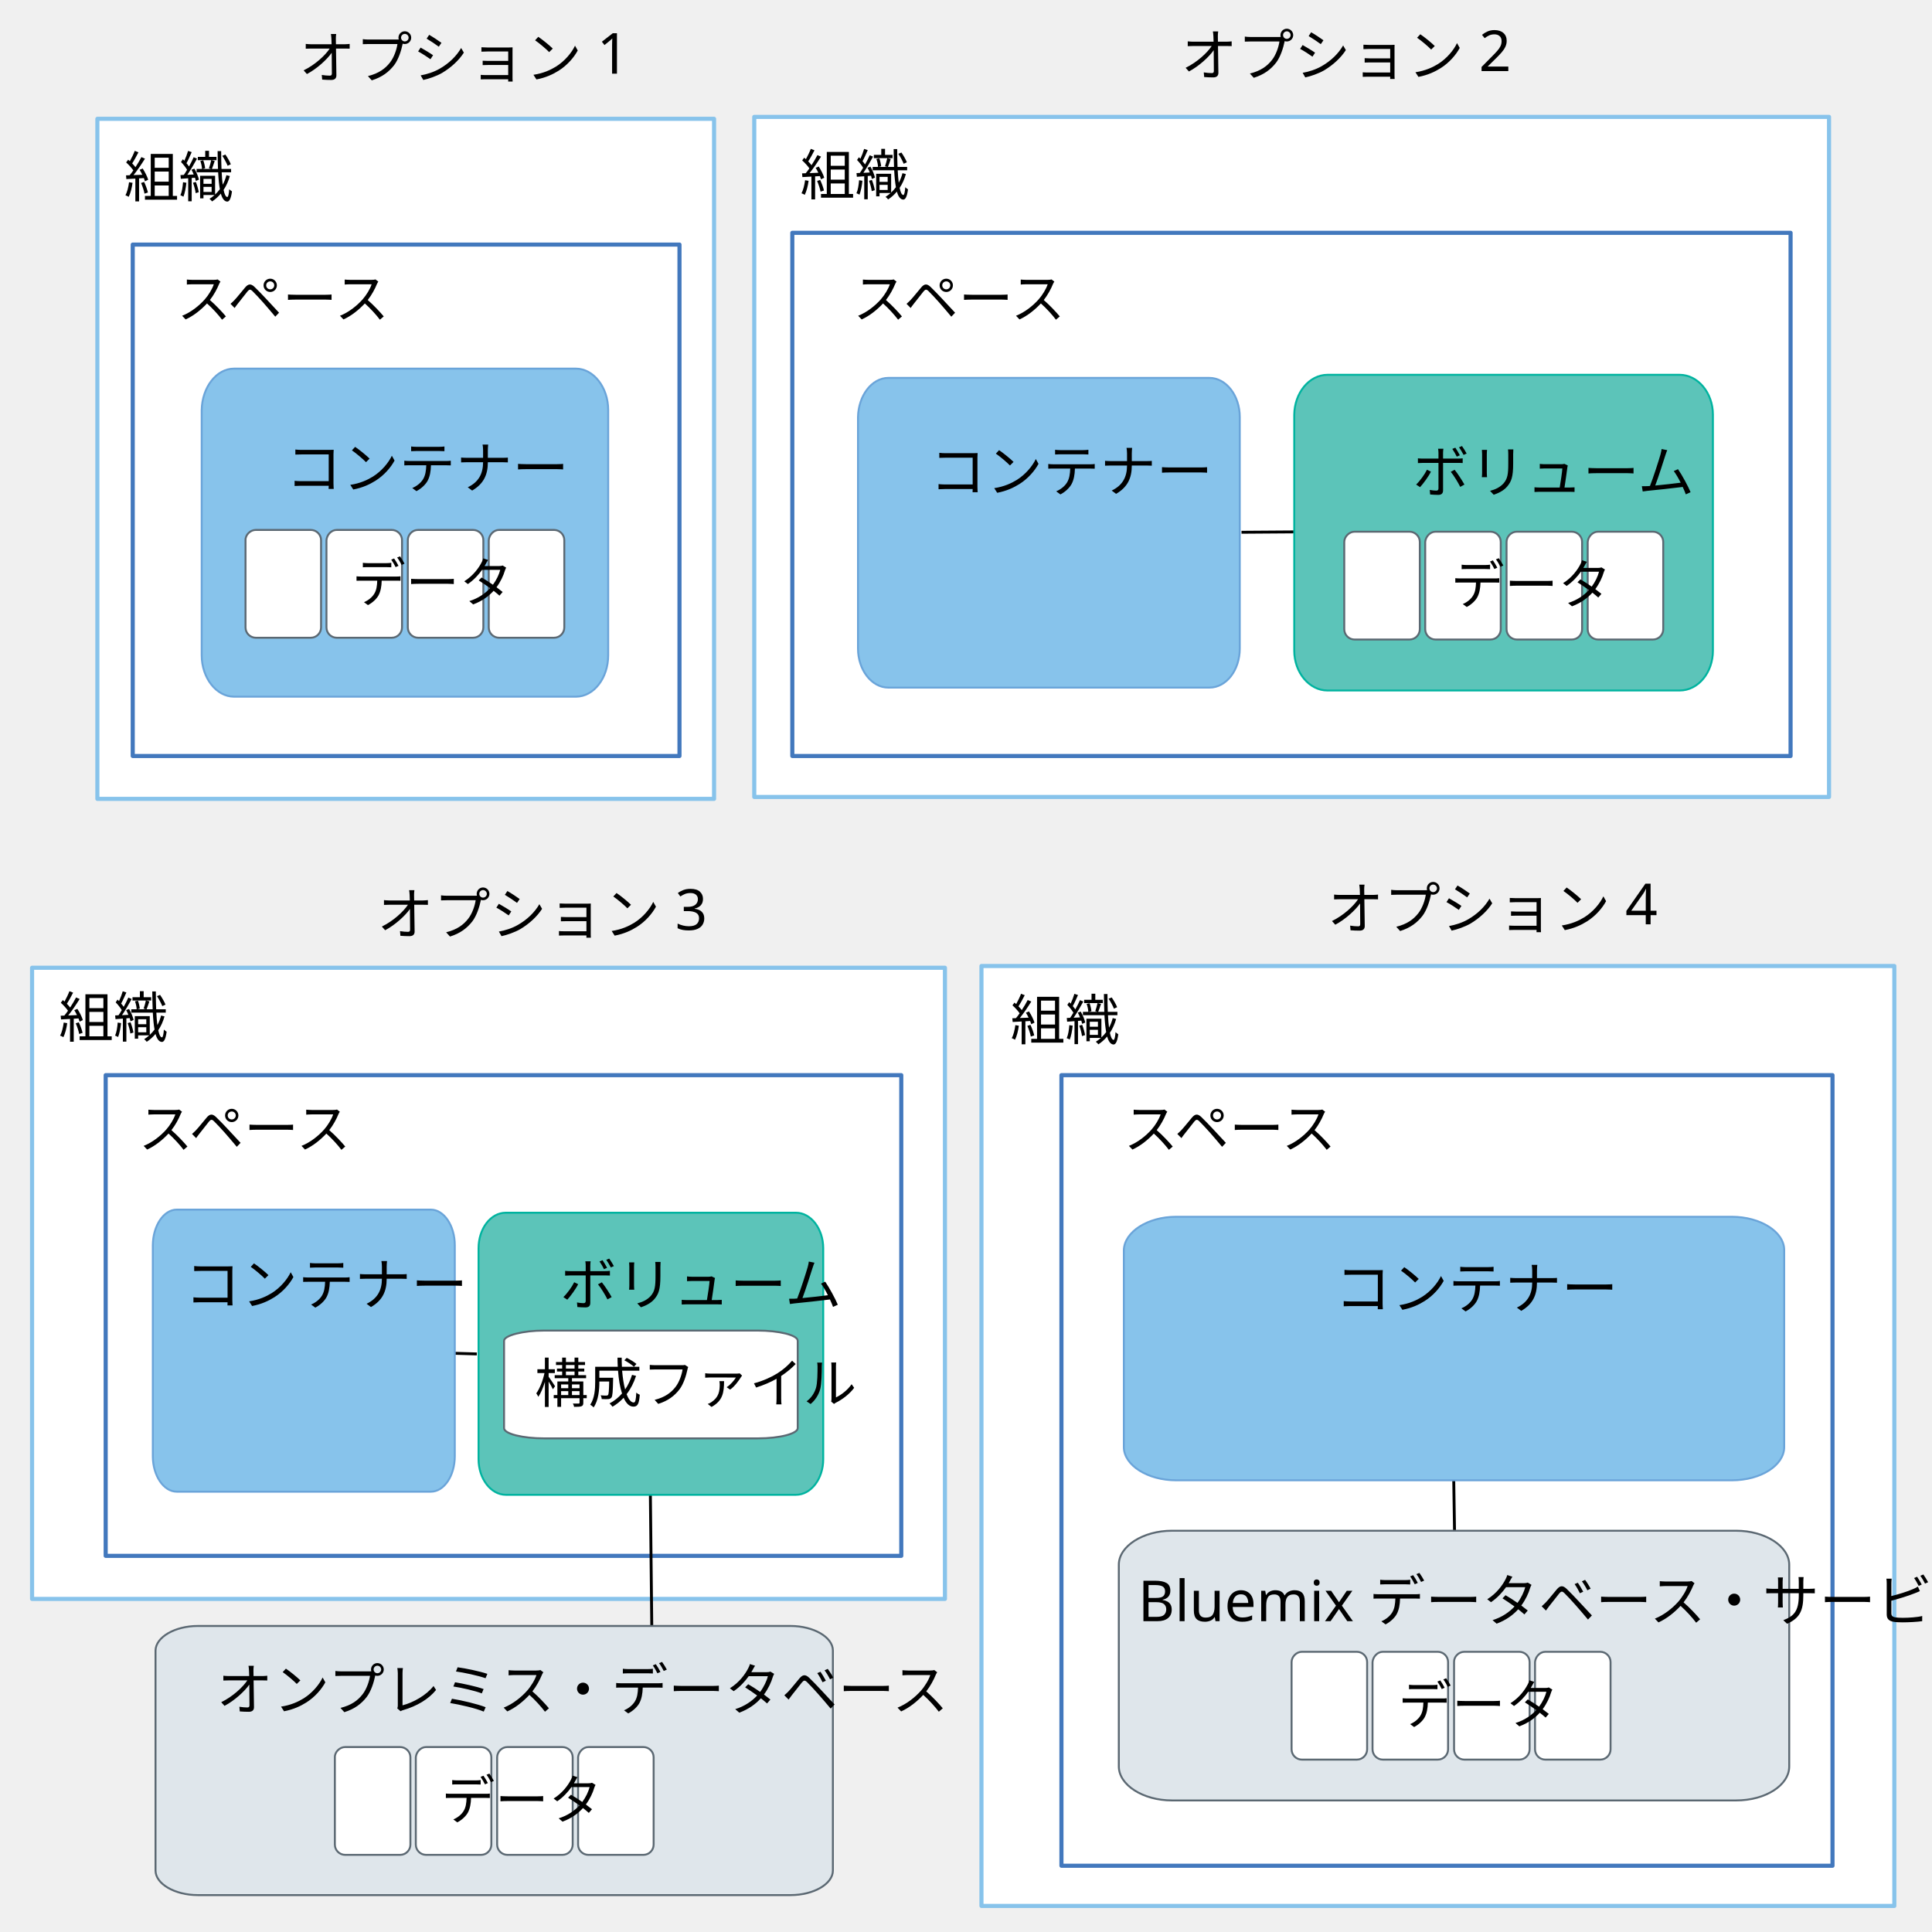
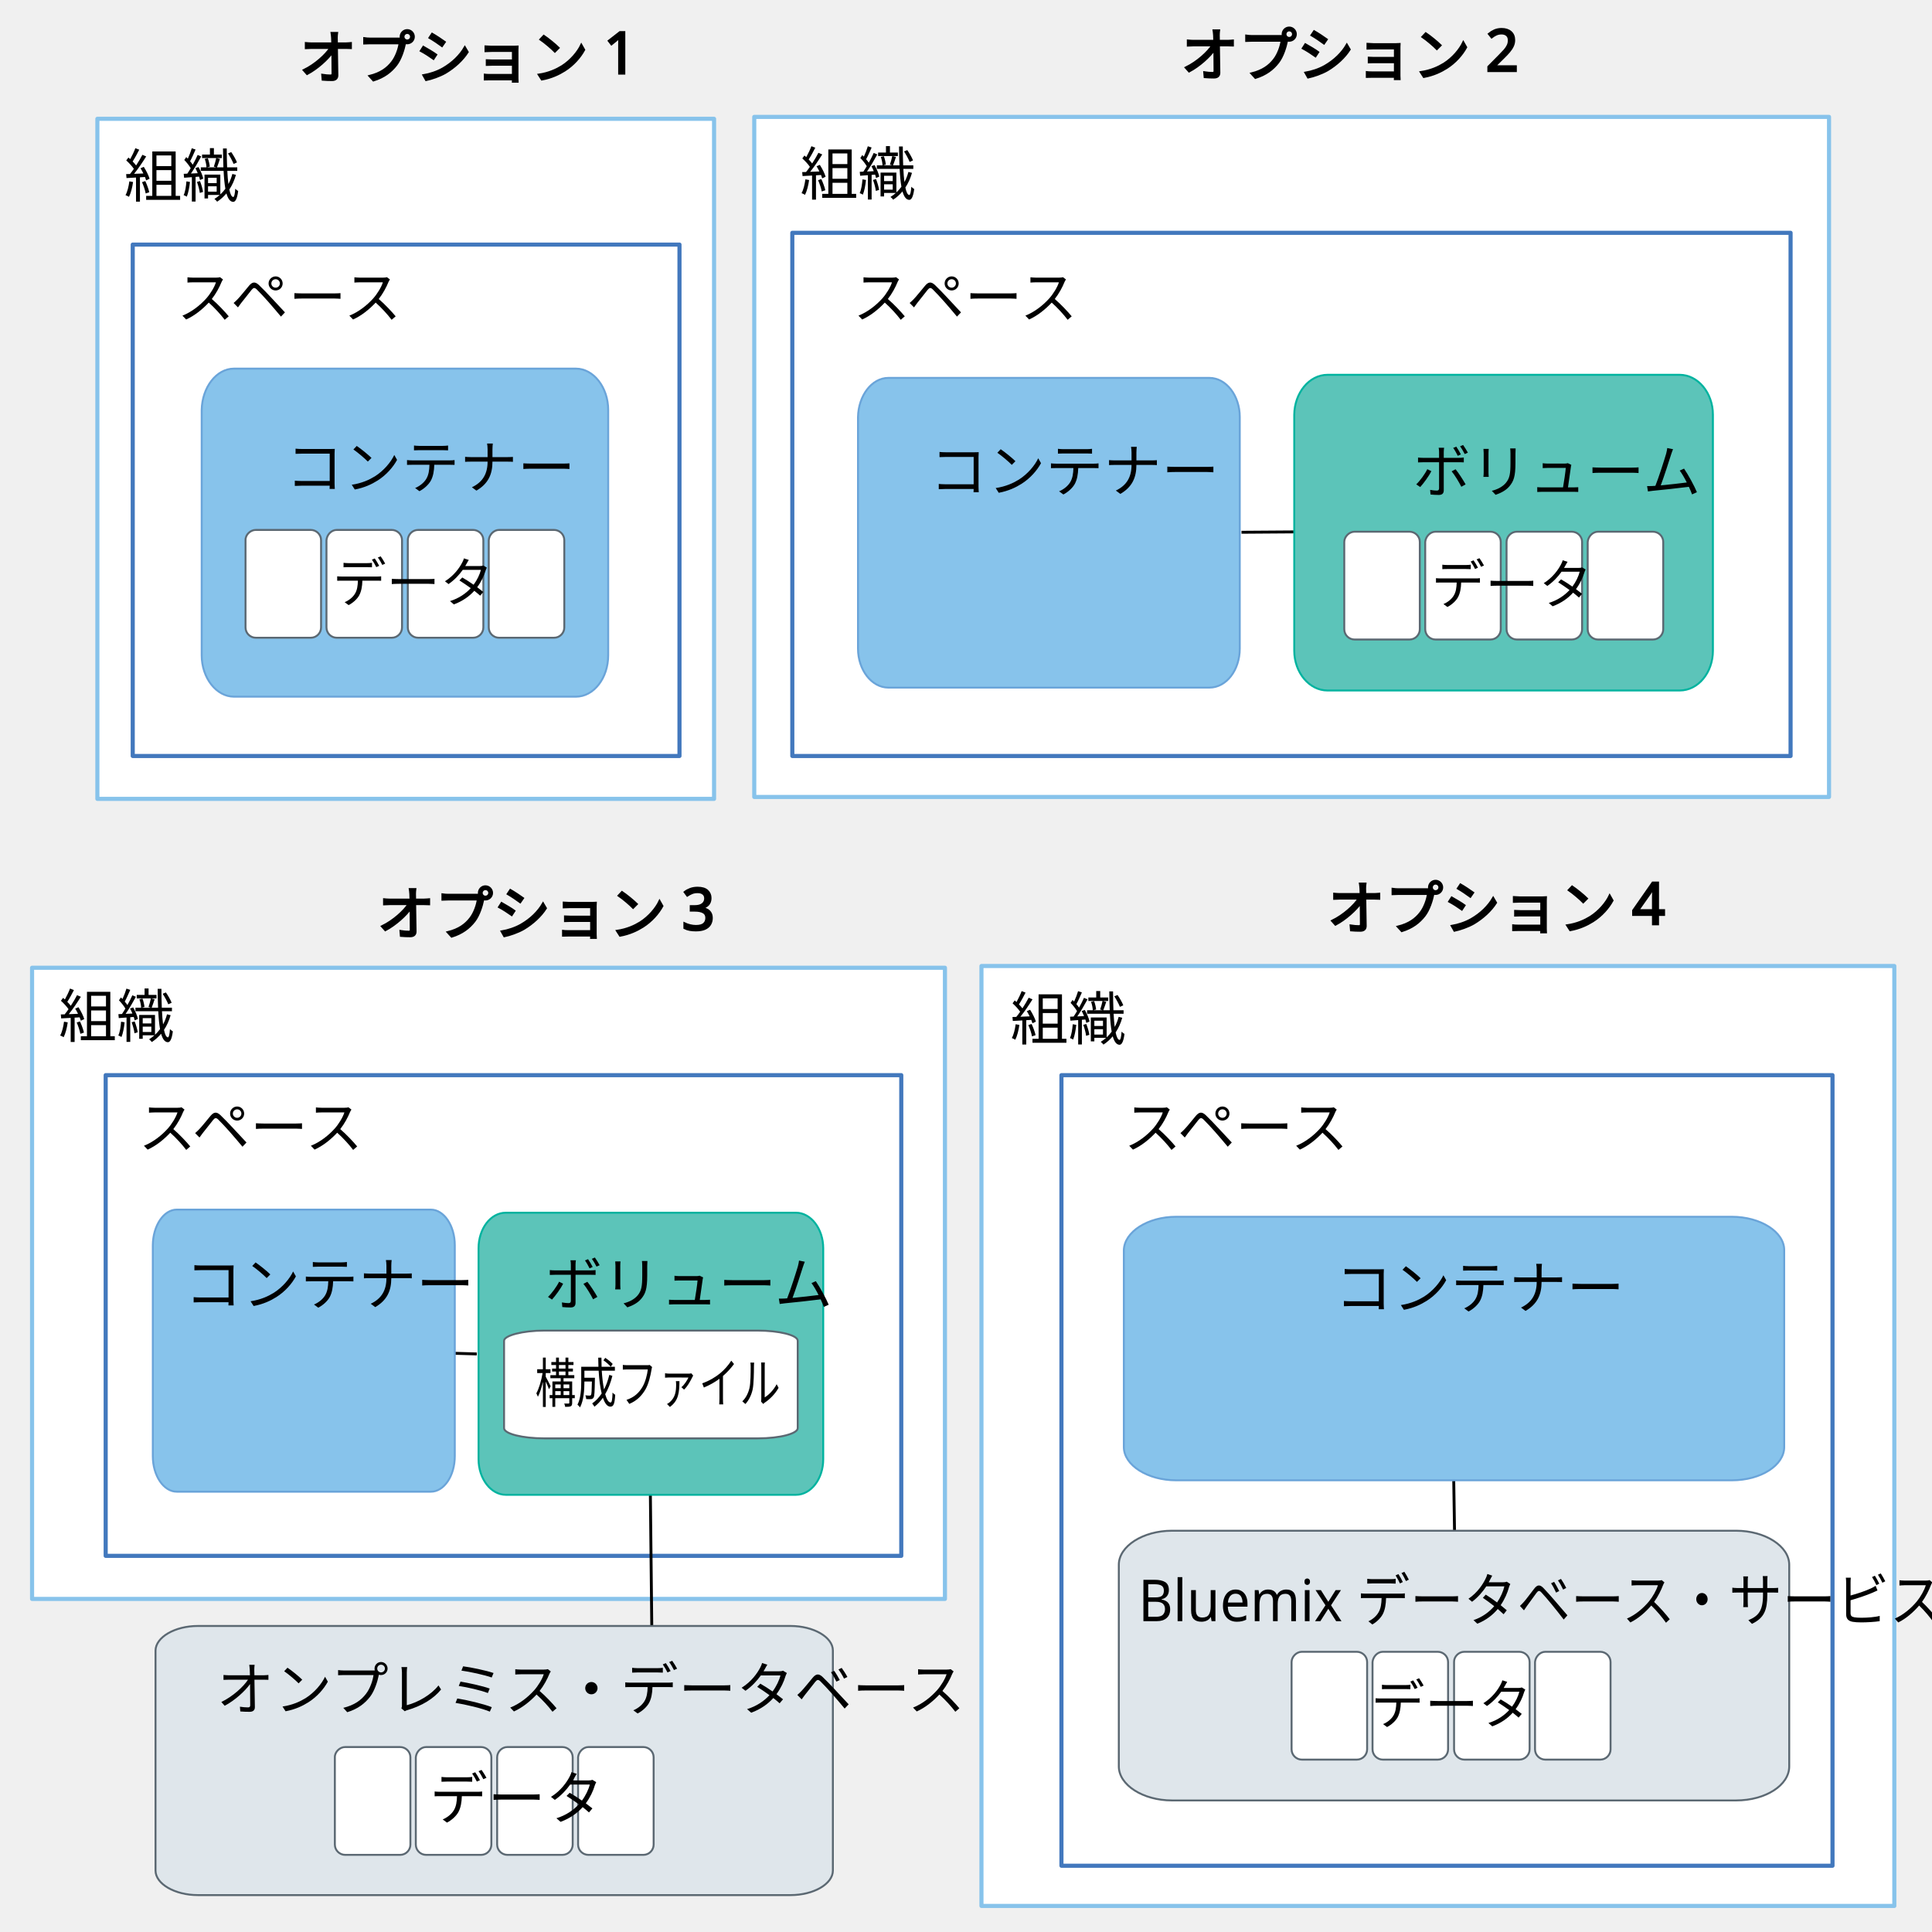
<svg xmlns="http://www.w3.org/2000/svg" version="1.1" id="svg2" x="0px" y="0px" width="1000px" height="1000px" viewBox="0 0 1000 1000" style="enable-background:new 0 0 1000 1000;" xml:space="preserve">
-   <style type="text/css">
+   <defs id="defs119" />
+   <style type="text/css" id="style3">
	.st0{fill:#FFFFFF;stroke:#87C3EB;stroke-width:2.126;stroke-linecap:round;stroke-linejoin:round;stroke-miterlimit:22.926;}
	.st1{fill:#FFFFFF;stroke:#4278BD;stroke-width:2.126;stroke-linecap:round;stroke-linejoin:round;stroke-miterlimit:22.926;}
	.st2{font-family:'HelvNeueBoldforIBM';}
	.st3{font-size:29.331px;}
	.st4{fill:#87C3EB;stroke:#6AA4D9;stroke-width:1;stroke-miterlimit:22.926;}
	.st5{fill:#FFFFFF;stroke:#5B6872;stroke-width:1;stroke-miterlimit:22.926;}
	.st6{font-family:'HelvNeueRomanforIBM';}
	.st7{font-size:27.787px;}
	.st8{fill:none;stroke:#000000;stroke-width:1.5;}
	.st9{fill:#5CC4B9;stroke:#00B39F;stroke-width:1;stroke-miterlimit:22.926;}
	.st10{enable-background:new    ;}
	.st11{fill:#D1D3D4;stroke:#D1D3D4;stroke-width:1;stroke-miterlimit:22.926;}
	.st12{fill:#DFE6EB;stroke:#5B6872;stroke-width:1;stroke-miterlimit:22.926;}
	.st13{font-size:28.366px;}
</style>
  <g id="layer1" transform="translate(259.1706,199.1527)">
-     <g id="Artwork-4" transform="translate(-191.1,1.100003)">
- 	</g>
+     <g id="Artwork-4" transform="translate(-191.1,1.100003)" style="" />
  </g>
-   <g id="Artwork" transform="translate(259.1706,199.1527)">
- </g>
-   <rect id="rect12-4-1" x="508" y="500" class="st0" width="472.5" height="486.5">
- </rect>
-   <rect id="rect12-4" x="16.6" y="500.9" class="st0" width="472.5" height="326.7">
- </rect>
-   <rect id="rect12-7" x="390.4" y="60.5" class="st0" width="556.3" height="352">
- </rect>
-   <rect id="rect12" x="50.4" y="61.5" class="st0" width="319.2" height="352">
- </rect>
-   <rect id="rect10-4-2-8" x="410.1" y="120.5" class="st1" width="516.7" height="270.8">
- </rect>
-   <text transform="matrix(1 0 0 1 611.1678 39.2354)" class="st2 st3">オプション 2</text>
-   <rect id="rect10-4-2" x="68.7" y="126.6" class="st1" width="283" height="264.7">
- </rect>
-   <path id="path16-4" class="st4" d="M121.1,190.8h177c9.1,0,16.7,9.7,16.7,21.4v127  c0,11.7-7.4,21.4-16.7,21.4h-177c-9.1,0-16.7-9.7-16.7-21.4v-127C104.6,200.5,112,190.8,121.1,190.8L121.1,190.8z">
- </path>
-   <path id="path16-4-1" class="st4" d="M459.8,195.6H626c8.6,0,15.7,9.1,15.7,20.2v119.9  c0,11.1-6.9,20.2-15.7,20.2H459.8c-8.6,0-15.7-9.1-15.7-20.2V215.9C444.3,204.8,451.2,195.6,459.8,195.6z">
- </path>
-   <g id="g3223-1-4" transform="translate(-288.4183,-228.0102)">
-     <path id="path22-5-9" class="st5" d="M420.8,502.3h28.5c2.8,0,5.3,2.3,5.3,5.3v45.2   c0,2.8-2.3,5.3-5.3,5.3h-28.5c-2.8,0-5.3-2.3-5.3-5.3v-45.2C415.4,504.8,418,502.3,420.8,502.3z" />
-     <path id="path24-2-4" class="st5" d="M462.7,502.3h28.5c2.8,0,5.3,2.3,5.3,5.3v45.2   c0,2.8-2.3,5.3-5.3,5.3h-28.5c-2.8,0-5.3-2.3-5.3-5.3v-45.2C457.6,504.8,459.9,502.3,462.7,502.3z" />
-     <path id="path26-7-8" class="st5" d="M504.8,502.3h28.5c2.8,0,5.3,2.3,5.3,5.3v45.2   c0,2.8-2.3,5.3-5.3,5.3h-28.5c-2.8,0-5.3-2.3-5.3-5.3v-45.2C499.5,504.8,501.8,502.3,504.8,502.3L504.8,502.3z" />
-     <path id="path28-6-8" class="st5" d="M546.7,502.3h28.5c2.8,0,5.3,2.3,5.3,5.3v45.2   c0,2.8-2.3,5.3-5.3,5.3h-28.5c-2.8,0-5.3-2.3-5.3-5.3v-45.2C541.6,504.8,544,502.3,546.7,502.3z" />
+   <g id="Artwork" transform="translate(259.1706,199.1527)" style="" />
+   <rect id="rect12-4-1" x="508" y="500" class="st0" width="472.5" height="486.5" style="" />
+   <rect id="rect12-4" x="16.6" y="500.9" class="st0" width="472.5" height="326.7" style="" />
+   <rect id="rect12-7" x="390.4" y="60.5" class="st0" width="556.3" height="352" style="" />
+   <rect id="rect12" x="50.4" y="61.5" class="st0" width="319.2" height="352" style="" />
+   <rect id="rect10-4-2-8" x="410.1" y="120.5" class="st1" width="516.7" height="270.8" style="" />
+   <text transform="matrix(1 0 0 1 611.1678 39.2354)" class="st2 st3" id="text21" style="-inkscape-font-specification:'MS UI Gothic, Normal';font-family:'MS UI Gothic';font-weight:normal;font-style:normal;font-stretch:normal;font-variant:normal;font-size:30px;text-anchor:start;text-align:start;writing-mode:lr;line-height:125%;stroke:#000000;stroke-opacity:1;stroke-width:1.1;stroke-miterlimit:4;stroke-dasharray:none">オプション 2</text>
+   <rect id="rect10-4-2" x="68.7" y="126.6" class="st1" width="283" height="264.7" style="" />
+   <path id="path16-4" class="st4" d="M121.1,190.8h177c9.1,0,16.7,9.7,16.7,21.4v127  c0,11.7-7.4,21.4-16.7,21.4h-177c-9.1,0-16.7-9.7-16.7-21.4v-127C104.6,200.5,112,190.8,121.1,190.8L121.1,190.8z" style="" />
+   <path id="path16-4-1" class="st4" d="M459.8,195.6H626c8.6,0,15.7,9.1,15.7,20.2v119.9  c0,11.1-6.9,20.2-15.7,20.2H459.8c-8.6,0-15.7-9.1-15.7-20.2V215.9C444.3,204.8,451.2,195.6,459.8,195.6z" style="" />
+   <path style="fill:#ffffff;stroke:#5b6872;stroke-width:1;stroke-miterlimit:22.926" d="m 132.382,274.29 28.5,0 c 2.8,0 5.3,2.3 5.3,5.3 l 0,45.2 c 0,2.8 -2.3,5.3 -5.3,5.3 l -28.5,0 c -2.8,0 -5.3,-2.3 -5.3,-5.3 l 0,-45.2 c -0.1,-2.8 2.5,-5.3 5.3,-5.3 z" class="st5" id="path22-5-9" />
+   <path style="fill:#ffffff;stroke:#5b6872;stroke-width:1;stroke-miterlimit:22.926" d="m 174.282,274.29 28.5,0 c 2.8,0 5.3,2.3 5.3,5.3 l 0,45.2 c 0,2.8 -2.3,5.3 -5.3,5.3 l -28.5,0 c -2.8,0 -5.3,-2.3 -5.3,-5.3 l 0,-45.2 c 0.2,-2.8 2.5,-5.3 5.3,-5.3 z" class="st5" id="path24-2-4" />
+   <path style="fill:#ffffff;stroke:#5b6872;stroke-width:1;stroke-miterlimit:22.926" d="m 216.382,274.29 28.5,0 c 2.8,0 5.3,2.3 5.3,5.3 l 0,45.2 c 0,2.8 -2.3,5.3 -5.3,5.3 l -28.5,0 c -2.8,0 -5.3,-2.3 -5.3,-5.3 l 0,-45.2 c 0,-2.8 2.3,-5.3 5.3,-5.3 l 0,0 z" class="st5" id="path26-7-8" />
+   <path style="fill:#ffffff;stroke:#5b6872;stroke-width:1;stroke-miterlimit:22.926" d="m 258.282,274.29 28.5,0 c 2.8,0 5.3,2.3 5.3,5.3 l 0,45.2 c 0,2.8 -2.3,5.3 -5.3,5.3 l -28.5,0 c -2.8,0 -5.3,-2.3 -5.3,-5.3 l 0,-45.2 c 0.2,-2.8 2.6,-5.3 5.3,-5.3 z" class="st5" id="path28-6-8" />
+   <g id="Text-2-2" transform="translate(-298.4183,-228.0102)">
+     <text transform="translate(470.5931,539.6353)" class="st6 st7" id="text36" style="font-size:27.787px;font-family:HelvNeueRomanforIBM">データ</text>
  </g>
-   <g id="Text-2-2" transform="translate(-288.4183,-228.0102)">
-     <text transform="matrix(1 0 0 1 470.5931 539.6353)" class="st6 st7">データ</text>
+   <path id="path14485" class="st8" d="M642.6,275.5l28.7-0.2" style="" />
+   <path id="path14-2-9" class="st9" d="M687.1,194h182.3c9.4,0,17.2,9.3,17.2,20.6v122.2  c0,11.3-7.6,20.6-17.2,20.6H687.1c-9.4,0-17.2-9.3-17.2-20.6V214.7C670,203.4,677.6,194,687.1,194z" style="" />
+   <text id="text43-3-7" transform="matrix(1 0 0 1 731.2073 254.8838)" class="st10 st6 st3" style="-inkscape-font-specification:'MS UI Gothic, Normal';font-family:'MS UI Gothic';font-weight:normal;font-style:normal;font-stretch:normal;font-variant:normal;font-size:30px;text-anchor:start;text-align:start;writing-mode:lr;line-height:125%;">ボリューム</text>
+   <g id="g3223-1-4-1" transform="translate(-42.813,-227.5911)" style="">
+     <path id="path22-5-9-5" class="st5" d="M743.9,502.8h28.5c2.8,0,5.3,2.3,5.3,5.3v45.2   c0,2.8-2.3,5.3-5.3,5.3h-28.5c-2.8,0-5.3-2.3-5.3-5.3v-45.2C738.6,505.4,741.1,502.8,743.9,502.8z" style="" />
+     <path id="path24-2-4-2" class="st5" d="M785.8,502.8h28.5c2.8,0,5.3,2.3,5.3,5.3v45.2   c0,2.8-2.3,5.3-5.3,5.3h-28.5c-2.8,0-5.3-2.3-5.3-5.3v-45.2C780.7,505.4,783,502.8,785.8,502.8z" style="" />
+     <path id="path26-7-8-7" class="st5" d="M827.9,502.8h28.5c2.8,0,5.3,2.3,5.3,5.3v45.2   c0,2.8-2.3,5.3-5.3,5.3h-28.5c-2.8,0-5.3-2.3-5.3-5.3v-45.2C822.6,505.4,824.9,502.8,827.9,502.8L827.9,502.8z" style="" />
+     <path id="path28-6-8-6" class="st5" d="M869.9,502.8h28.5c2.8,0,5.3,2.3,5.3,5.3v45.2   c0,2.8-2.3,5.3-5.3,5.3h-28.5c-2.8,0-5.3-2.3-5.3-5.3v-45.2C864.8,505.4,867.1,502.8,869.9,502.8z" style="" />
  </g>
-   <path id="path14485" class="st8" d="M642.6,275.5l28.7-0.2" />
-   <path id="path14-2-9" class="st9" d="M687.1,194h182.3c9.4,0,17.2,9.3,17.2,20.6v122.2  c0,11.3-7.6,20.6-17.2,20.6H687.1c-9.4,0-17.2-9.3-17.2-20.6V214.7C670,203.4,677.6,194,687.1,194z" />
-   <text id="text43-3-7" transform="matrix(1 0 0 1 731.2073 254.8838)" class="st10 st6 st3">ボリューム</text>
-   <g id="g3223-1-4-1" transform="translate(-42.813,-227.5911)">
-     <path id="path22-5-9-5" class="st5" d="M743.9,502.8h28.5c2.8,0,5.3,2.3,5.3,5.3v45.2   c0,2.8-2.3,5.3-5.3,5.3h-28.5c-2.8,0-5.3-2.3-5.3-5.3v-45.2C738.6,505.4,741.1,502.8,743.9,502.8z" />
-     <path id="path24-2-4-2" class="st5" d="M785.8,502.8h28.5c2.8,0,5.3,2.3,5.3,5.3v45.2   c0,2.8-2.3,5.3-5.3,5.3h-28.5c-2.8,0-5.3-2.3-5.3-5.3v-45.2C780.7,505.4,783,502.8,785.8,502.8z" />
-     <path id="path26-7-8-7" class="st5" d="M827.9,502.8h28.5c2.8,0,5.3,2.3,5.3,5.3v45.2   c0,2.8-2.3,5.3-5.3,5.3h-28.5c-2.8,0-5.3-2.3-5.3-5.3v-45.2C822.6,505.4,824.9,502.8,827.9,502.8L827.9,502.8z" />
-     <path id="path28-6-8-6" class="st5" d="M869.9,502.8h28.5c2.8,0,5.3,2.3,5.3,5.3v45.2   c0,2.8-2.3,5.3-5.3,5.3h-28.5c-2.8,0-5.3-2.3-5.3-5.3v-45.2C864.8,505.4,867.1,502.8,869.9,502.8z" />
+   <g id="Text-2-2-1" transform="translate(-52.81299,-227.5911)">
+     <text transform="translate(793.7163,540.1868)" class="st6 st7" id="text48" style="font-size:27.787px;font-family:HelvNeueRomanforIBM">データ</text>
  </g>
-   <g id="Text-2-2-1" transform="translate(-42.81299,-227.5911)">
-     <text transform="matrix(1 0 0 1 793.7163 540.1868)" class="st6 st7">データ</text>
+   <text id="text39-2-3" transform="matrix(1 0 0 1 147.8301 252.8037)" class="st10 st6 st3" style="-inkscape-font-specification:'MS UI Gothic, Normal';font-family:'MS UI Gothic';font-weight:normal;font-style:normal;font-stretch:normal;font-variant:normal;font-size:30px;text-anchor:start;text-align:start;writing-mode:lr;line-height:125%;">コンテナー</text>
+   <text id="text39-2-3-2" transform="matrix(1 0 0 1 481.1382 254.5049)" class="st10 st6 st3" style="-inkscape-font-specification:'MS UI Gothic, Normal';font-family:'MS UI Gothic';font-weight:normal;font-style:normal;font-stretch:normal;font-variant:normal;font-size:30px;text-anchor:start;text-align:start;writing-mode:lr;line-height:125%;">コンテナー</text>
+   <text transform="matrix(1 0 0 1 154.6461 40.5586)" class="st2 st3" id="text52" style="-inkscape-font-specification:'MS UI Gothic, Normal';font-family:'MS UI Gothic';font-weight:normal;font-style:normal;font-stretch:normal;font-variant:normal;font-size:30px;text-anchor:start;text-align:start;writing-mode:lr;line-height:125%;stroke:#000000;stroke-opacity:1;stroke-width:1.1;stroke-miterlimit:4;stroke-dasharray:none">オプション 1</text>
+   <rect id="rect10-4-2-8-6" x="54.7" y="556.5" class="st1" width="411.8" height="248.8" style="" />
+   <text transform="matrix(1 0 0 1 195.1364 483.7236)" class="st2 st3" id="text56" style="-inkscape-font-specification:'MS UI Gothic, Normal';font-family:'MS UI Gothic';font-weight:normal;font-style:normal;font-stretch:normal;font-variant:normal;font-size:30px;text-anchor:start;text-align:start;writing-mode:lr;line-height:125%;stroke:#000000;stroke-opacity:1;stroke-width:1.1;stroke-miterlimit:4;stroke-dasharray:none">オプション 3</text>
+   <path id="path15239-3" class="st8" d="M336.6,770.4l0.8,75.4" style="" />
+   <path id="path14-2-9-8" class="st9" d="M261.8,627.7H412c7.7,0,14.1,8.3,14.1,18.4v109.2  c0,10.1-6.3,18.4-14.1,18.4H261.8c-7.7,0-14.1-8.3-14.1-18.4V646.1C247.7,636,253.9,627.7,261.8,627.7z" style="" />
+   <path id="path20-1-5-5" class="st11" d="M707.2,801.9H886c6.9,0,12.7,5.8,12.7,12.7v113.9  c0,6.9-5.8,12.7-12.7,12.7H707.2c-6.9,0-12.7-5.8-12.7-12.7V814.6C694.5,807.7,700.3,801.9,707.2,801.9z" style="" />
+   <rect id="rect10-4-2-8-6-2" x="549.4" y="556.5" class="st1" width="399.1" height="409.2" style="" />
+   <path id="path15239" class="st8" d="M752.4,762.8l0.5,32.1" style="" />
+   <path id="path12-8" class="st12" d="M606.6,792.3h292c15,0,27.5,8,27.5,17.6v104.4  c0,9.7-12.2,17.6-27.5,17.6h-292c-15,0-27.5-8-27.5-17.6V809.9C579.1,800.3,591.6,792.3,606.6,792.3z" style="" />
+   <text transform="matrix(1 0 0 1 686.9216 480.8652)" class="st2 st3" id="text66" style="-inkscape-font-specification:'MS UI Gothic, Normal';font-family:'MS UI Gothic';font-weight:normal;font-style:normal;font-stretch:normal;font-variant:normal;font-size:30px;text-anchor:start;text-align:start;writing-mode:lr;line-height:125%;stroke:#000000;stroke-opacity:1;stroke-width:1.1;stroke-miterlimit:4;stroke-dasharray:none">オプション 4</text>
+   <path id="path16-4-1-9-0" class="st4" d="M608.8,629.8h287.6c14.8,0,27.1,7.8,27.1,17.2v102  c0,9.4-12,17.2-27.1,17.2H608.8c-14.8,0-27.1-7.8-27.1-17.2V647C582,637.6,594,629.8,608.8,629.8z" style="" />
+   <text id="text39-2-3-2-3-3" transform="matrix(1 0 0 1 690.8553 677.3906)" class="st10 st6 st3" style="-inkscape-font-specification:'MS UI Gothic, Normal';font-family:'MS UI Gothic';font-weight:normal;font-style:normal;font-stretch:normal;font-variant:normal;font-size:30px;text-anchor:start;text-align:start;writing-mode:lr;line-height:125%;">コンテナー</text>
+   <g id="g3223-1-4-1-4-8-4" transform="translate(-54.57754,22.76856)" style="">
+     <path id="path22-5-9-5-1-4-6" class="st5" d="M728.4,832.2h28.5c2.8,0,5.3,2.3,5.3,5.3v45.2   c0,2.8-2.3,5.3-5.3,5.3h-28.5c-2.8,0-5.3-2.3-5.3-5.3v-45.2C723.1,834.8,725.6,832.2,728.4,832.2z" style="" />
+     <path id="path24-2-4-2-2-2-0" class="st5" d="M770.3,832.2h28.5c2.8,0,5.3,2.3,5.3,5.3v45.2   c0,2.8-2.3,5.3-5.3,5.3h-28.5c-2.8,0-5.3-2.3-5.3-5.3v-45.2C765.2,834.8,767.5,832.2,770.3,832.2z" style="" />
+     <path id="path26-7-8-7-3-7-6" class="st5" d="M812.5,832.2h28.5c2.8,0,5.3,2.3,5.3,5.3v45.2   c0,2.8-2.3,5.3-5.3,5.3h-28.5c-2.8,0-5.3-2.3-5.3-5.3v-45.2C807.1,834.8,809.5,832.2,812.5,832.2L812.5,832.2z" style="" />
+     <path id="path28-6-8-6-3-7-6" class="st5" d="M854.4,832.2h28.5c2.8,0,5.3,2.3,5.3,5.3v45.2   c0,2.8-2.3,5.3-5.3,5.3h-28.5c-2.8,0-5.3-2.3-5.3-5.3v-45.2C849.3,834.8,851.6,832.2,854.4,832.2z" style="" />
  </g>
-   <text id="text39-2-3" transform="matrix(1 0 0 1 147.8301 252.8037)" class="st10 st6 st3">コンテナー</text>
-   <text id="text39-2-3-2" transform="matrix(1 0 0 1 481.1382 254.5049)" class="st10 st6 st3">コンテナー</text>
-   <text transform="matrix(1 0 0 1 154.6461 40.5586)" class="st2 st3">オプション 1</text>
-   <rect id="rect10-4-2-8-6" x="54.7" y="556.5" class="st1" width="411.8" height="248.8">
- </rect>
-   <text transform="matrix(1 0 0 1 195.1364 483.7236)" class="st2 st3">オプション 3</text>
-   <path id="path15239-3" class="st8" d="M336.6,770.4l0.8,75.4" />
-   <path id="path14-2-9-8" class="st9" d="M261.8,627.7H412c7.7,0,14.1,8.3,14.1,18.4v109.2  c0,10.1-6.3,18.4-14.1,18.4H261.8c-7.7,0-14.1-8.3-14.1-18.4V646.1C247.7,636,253.9,627.7,261.8,627.7z" />
-   <path id="path20-1-5-5" class="st11" d="M707.2,801.9H886c6.9,0,12.7,5.8,12.7,12.7v113.9  c0,6.9-5.8,12.7-12.7,12.7H707.2c-6.9,0-12.7-5.8-12.7-12.7V814.6C694.5,807.7,700.3,801.9,707.2,801.9z">
- </path>
-   <rect id="rect10-4-2-8-6-2" x="549.4" y="556.5" class="st1" width="399.1" height="409.2">
- </rect>
-   <path id="path15239" class="st8" d="M752.4,762.8l0.5,32.1" />
-   <path id="path12-8" class="st12" d="M606.6,792.3h292c15,0,27.5,8,27.5,17.6v104.4  c0,9.7-12.2,17.6-27.5,17.6h-292c-15,0-27.5-8-27.5-17.6V809.9C579.1,800.3,591.6,792.3,606.6,792.3z" />
-   <text transform="matrix(1 0 0 1 686.9216 480.8652)" class="st2 st3">オプション 4</text>
-   <path id="path16-4-1-9-0" class="st4" d="M608.8,629.8h287.6c14.8,0,27.1,7.8,27.1,17.2v102  c0,9.4-12,17.2-27.1,17.2H608.8c-14.8,0-27.1-7.8-27.1-17.2V647C582,637.6,594,629.8,608.8,629.8z">
- </path>
-   <text id="text39-2-3-2-3-3" transform="matrix(1 0 0 1 690.8553 677.3906)" class="st10 st6 st3">コンテナー</text>
-   <g id="g3223-1-4-1-4-8-4" transform="translate(-54.57754,22.76856)">
-     <path id="path22-5-9-5-1-4-6" class="st5" d="M728.4,832.2h28.5c2.8,0,5.3,2.3,5.3,5.3v45.2   c0,2.8-2.3,5.3-5.3,5.3h-28.5c-2.8,0-5.3-2.3-5.3-5.3v-45.2C723.1,834.8,725.6,832.2,728.4,832.2z" />
-     <path id="path24-2-4-2-2-2-0" class="st5" d="M770.3,832.2h28.5c2.8,0,5.3,2.3,5.3,5.3v45.2   c0,2.8-2.3,5.3-5.3,5.3h-28.5c-2.8,0-5.3-2.3-5.3-5.3v-45.2C765.2,834.8,767.5,832.2,770.3,832.2z" />
-     <path id="path26-7-8-7-3-7-6" class="st5" d="M812.5,832.2h28.5c2.8,0,5.3,2.3,5.3,5.3v45.2   c0,2.8-2.3,5.3-5.3,5.3h-28.5c-2.8,0-5.3-2.3-5.3-5.3v-45.2C807.1,834.8,809.5,832.2,812.5,832.2L812.5,832.2z" />
-     <path id="path28-6-8-6-3-7-6" class="st5" d="M854.4,832.2h28.5c2.8,0,5.3,2.3,5.3,5.3v45.2   c0,2.8-2.3,5.3-5.3,5.3h-28.5c-2.8,0-5.3-2.3-5.3-5.3v-45.2C849.3,834.8,851.6,832.2,854.4,832.2z" />
+   <g id="Text-2-2-1-4-9-1" transform="translate(-68.57753,22.76856)">
+     <text transform="translate(778.2386,869.5645)" class="st6 st7" id="text78" style="font-size:27.787px;font-family:HelvNeueRomanforIBM">データ</text>
  </g>
-   <g id="Text-2-2-1-4-9-1" transform="translate(-54.57753,22.76856)">
-     <text transform="matrix(1 0 0 1 778.2386 869.5645)" class="st6 st7">データ</text>
+   <text id="text43-3-7-5-6-9" transform="scale(0.9614361,1.040111)" class="st10 st6 st3" style="font-style:normal;font-variant:normal;font-weight:normal;font-stretch:normal;font-size:28.843px;line-height:125%;font-family:'MS UI Gothic';-inkscape-font-specification:'MS UI Gothic, Normal';text-align:start;writing-mode:lr-tb;text-anchor:start;enable-background:new" x="612.773" y="806.755">Bluemix データベース・サービス</text>
+   <g id="flowRoot3665" transform="translate(-259.1706,-14.15714)" style="" />
+   <text transform="matrix(1 0 0 1 64.2158 101.9092)" class="st6 st13" id="text82" style="-inkscape-font-specification:'MS UI Gothic, Normal';font-family:'MS UI Gothic';font-weight:normal;font-style:normal;font-stretch:normal;font-variant:normal;font-size:30px;text-anchor:start;text-align:start;writing-mode:lr;line-height:125%;">組織</text>
+   <text transform="matrix(1 0 0 1 91.4287 164.7139)" class="st6 st13" id="text84" style="-inkscape-font-specification:'MS UI Gothic, Normal';font-family:'MS UI Gothic';font-weight:normal;font-style:normal;font-stretch:normal;font-variant:normal;font-size:30px;text-anchor:start;text-align:start;writing-mode:lr;line-height:125%;">スペース</text>
+   <text transform="matrix(1 0 0 1 414.1338 100.873)" class="st6 st13" id="text86" style="-inkscape-font-specification:'MS UI Gothic, Normal';font-family:'MS UI Gothic';font-weight:normal;font-style:normal;font-stretch:normal;font-variant:normal;font-size:30px;text-anchor:start;text-align:start;writing-mode:lr;line-height:125%;">組織</text>
+   <text transform="matrix(1 0 0 1 441.3457 164.7139)" class="st6 st13" id="text88" style="-inkscape-font-specification:'MS UI Gothic, Normal';font-family:'MS UI Gothic';font-weight:normal;font-style:normal;font-stretch:normal;font-variant:normal;font-size:30px;text-anchor:start;text-align:start;writing-mode:lr;line-height:125%;">スペース</text>
+   <text transform="matrix(1 0 0 1 30.4023 536.8711)" class="st6 st13" id="text90" style="-inkscape-font-specification:'MS UI Gothic, Normal';font-family:'MS UI Gothic';font-weight:normal;font-style:normal;font-stretch:normal;font-variant:normal;font-size:30px;text-anchor:start;text-align:start;writing-mode:lr;line-height:125%;">組織</text>
+   <text transform="matrix(1 0 0 1 71.5088 594.3828)" class="st6 st13" id="text92" style="-inkscape-font-specification:'MS UI Gothic, Normal';font-family:'MS UI Gothic';font-weight:normal;font-style:normal;font-stretch:normal;font-variant:normal;font-size:30px;text-anchor:start;text-align:start;writing-mode:lr;line-height:125%;">スペース</text>
+   <text transform="matrix(1 0 0 1 522.9678 538.1943)" class="st6 st13" id="text94" style="-inkscape-font-specification:'MS UI Gothic, Normal';font-family:'MS UI Gothic';font-weight:normal;font-style:normal;font-stretch:normal;font-variant:normal;font-size:30px;text-anchor:start;text-align:start;writing-mode:lr;line-height:125%;">組織</text>
+   <text transform="matrix(1 0 0 1 581.4961 594.3828)" class="st6 st13" id="text96" style="-inkscape-font-specification:'MS UI Gothic, Normal';font-family:'MS UI Gothic';font-weight:normal;font-style:normal;font-stretch:normal;font-variant:normal;font-size:30px;text-anchor:start;text-align:start;writing-mode:lr;line-height:125%;">スペース</text>
+   <text id="text43-3-7-5" class="st10 st6 st3" style="font-style:normal;font-variant:normal;font-weight:normal;font-stretch:normal;font-size:30px;line-height:125%;font-family:'MS UI Gothic';-inkscape-font-specification:'MS UI Gothic, Normal';text-align:start;writing-mode:lr-tb;text-anchor:start;enable-background:new" x="281.815" y="675.449">ボリューム</text>
+   <path id="path22-5-9-5-1" class="st5" d="M281.6,688.7h110.6c10.8,0,20.7,2.3,20.7,5.3v45.2  c0,2.8-9,5.3-20.7,5.3H281.6c-10.8,0-20.7-2.3-20.7-5.3V694C260.9,691.2,270.8,688.7,281.6,688.7z" style="" />
+   <g id="Text-2-2-1-4" transform="matrix(0.7620768,0,0,1,-108.6803,-49.04396)">
+     <text transform="translate(506.0273,775.0869)" class="st6 st7" id="text101" style="font-size:27.787px;font-family:HelvNeueRomanforIBM">構成ファイル</text>
  </g>
-   <text id="text43-3-7-5-6-9" transform="matrix(1 0 0 1 588.9916 839.1143)" class="st10 st6 st3">Bluemix データベース・サービス</text>
-   <g id="flowRoot3665" transform="translate(-259.1706,-14.15714)">
- </g>
-   <text transform="matrix(1 0 0 1 64.2158 101.9092)" class="st6 st13">組織</text>
-   <text transform="matrix(1 0 0 1 91.4287 164.7139)" class="st6 st13">スペース</text>
-   <text transform="matrix(1 0 0 1 414.1338 100.873)" class="st6 st13">組織</text>
-   <text transform="matrix(1 0 0 1 441.3457 164.7139)" class="st6 st13">スペース</text>
-   <text transform="matrix(1 0 0 1 30.4023 536.8711)" class="st6 st13">組織</text>
-   <text transform="matrix(1 0 0 1 71.5088 594.3828)" class="st6 st13">スペース</text>
-   <text transform="matrix(1 0 0 1 522.9678 538.1943)" class="st6 st13">組織</text>
-   <text transform="matrix(1 0 0 1 581.4961 594.3828)" class="st6 st13">スペース</text>
-   <text id="text43-3-7-5" transform="matrix(1 0 0 1 289.8153 675.4492)" class="st10 st6 st3">ボリューム</text>
-   <path id="path22-5-9-5-1" class="st5" d="M281.6,688.7h110.6c10.8,0,20.7,2.3,20.7,5.3v45.2  c0,2.8-9,5.3-20.7,5.3H281.6c-10.8,0-20.7-2.3-20.7-5.3V694C260.9,691.2,270.8,688.7,281.6,688.7z" />
-   <g id="Text-2-2-1-4" transform="translate(-229.3084,-49.04396)">
-     <text transform="matrix(1 0 0 1 506.0273 775.0869)" class="st6 st7">構成ファイル</text>
+   <path id="path14485-9-1" class="st8" d="M233.3,700.4l13.5,0.4" style="" />
+   <path id="path16-4-1-9" class="st4" d="M91.5,626.1H223c6.8,0,12.4,8.3,12.4,18.4v109.2  c0,10.1-5.5,18.4-12.4,18.4H91.5c-6.8,0-12.4-8.3-12.4-18.4V644.5C79.2,634.4,84.7,626.1,91.5,626.1L91.5,626.1z" style="" />
+   <text id="text39-2-3-2-3" transform="matrix(1 0 0 1 95.4689 675.4209)" class="st10 st6 st3" style="-inkscape-font-specification:'MS UI Gothic, Normal';font-family:'MS UI Gothic';font-weight:normal;font-style:normal;font-stretch:normal;font-variant:normal;font-size:30px;text-anchor:start;text-align:start;writing-mode:lr;line-height:125%;">コンテナー</text>
+   <path id="path20-1-5-7" class="st12" d="M102.4,841.6h306.8c11.9,0,21.9,5.8,21.9,12.7v113.9  c0,6.9-9.9,12.7-21.9,12.7H102.4c-11.9,0-21.9-5.8-21.9-12.7V854.3C80.6,847.4,90.5,841.6,102.4,841.6z" style="" />
+   <text id="text43-3-7-5-6" transform="matrix(1 0 0 1 111.9956 885.188)" class="st10 st6 st3" style="-inkscape-font-specification:'MS UI Gothic, Normal';font-family:'MS UI Gothic';font-weight:normal;font-style:normal;font-stretch:normal;font-variant:normal;font-size:30px;text-anchor:start;text-align:start;writing-mode:lr;line-height:125%;">オンプレミス・データベース</text>
+   <g id="g3223-1-4-1-4-8-4_1_" transform="translate(-54.57754,22.76856)" style="">
+     <path id="path22-5-9-5-1-4-6_1_" class="st5" d="M233.2,881.5h28.5c2.8,0,5.3,2.3,5.3,5.3V932   c0,2.8-2.3,5.3-5.3,5.3h-28.5c-2.8,0-5.3-2.3-5.3-5.3v-45.2C227.8,884.1,230.4,881.5,233.2,881.5z" style="" />
+     <path id="path24-2-4-2-2-2-0_1_" class="st5" d="M275.1,881.5h28.5c2.8,0,5.3,2.3,5.3,5.3V932   c0,2.8-2.3,5.3-5.3,5.3h-28.5c-2.8,0-5.3-2.3-5.3-5.3v-45.2C270,884.1,272.3,881.5,275.1,881.5z" style="" />
+     <path id="path26-7-8-7-3-7-6_1_" class="st5" d="M317.2,881.5h28.5c2.8,0,5.3,2.3,5.3,5.3V932   c0,2.8-2.3,5.3-5.3,5.3h-28.5c-2.8,0-5.3-2.3-5.3-5.3v-45.2C311.9,884.1,314.2,881.5,317.2,881.5L317.2,881.5z" style="" />
+     <path id="path28-6-8-6-3-7-6_1_" class="st5" d="M359.1,881.5h28.5c2.8,0,5.3,2.3,5.3,5.3V932   c0,2.8-2.3,5.3-5.3,5.3h-28.5c-2.8,0-5.3-2.3-5.3-5.3v-45.2C354,884.1,356.4,881.5,359.1,881.5z" style="" />
  </g>
-   <path id="path14485-9-1" class="st8" d="M233.3,700.4l13.5,0.4" />
-   <path id="path16-4-1-9" class="st4" d="M91.5,626.1H223c6.8,0,12.4,8.3,12.4,18.4v109.2  c0,10.1-5.5,18.4-12.4,18.4H91.5c-6.8,0-12.4-8.3-12.4-18.4V644.5C79.2,634.4,84.7,626.1,91.5,626.1L91.5,626.1z">
- </path>
-   <text id="text39-2-3-2-3" transform="matrix(1 0 0 1 95.4689 675.4209)" class="st10 st6 st3">コンテナー</text>
-   <path id="path20-1-5-7" class="st12" d="M102.4,841.6h306.8c11.9,0,21.9,5.8,21.9,12.7v113.9  c0,6.9-9.9,12.7-21.9,12.7H102.4c-11.9,0-21.9-5.8-21.9-12.7V854.3C80.6,847.4,90.5,841.6,102.4,841.6z">
- </path>
-   <text id="text43-3-7-5-6" transform="matrix(1 0 0 1 111.9956 885.188)" class="st10 st6 st3">オンプレミス・データベース</text>
-   <g id="g3223-1-4-1-4-8-4_1_" transform="translate(-54.57754,22.76856)">
-     <path id="path22-5-9-5-1-4-6_1_" class="st5" d="M233.2,881.5h28.5c2.8,0,5.3,2.3,5.3,5.3V932   c0,2.8-2.3,5.3-5.3,5.3h-28.5c-2.8,0-5.3-2.3-5.3-5.3v-45.2C227.8,884.1,230.4,881.5,233.2,881.5z" />
-     <path id="path24-2-4-2-2-2-0_1_" class="st5" d="M275.1,881.5h28.5c2.8,0,5.3,2.3,5.3,5.3V932   c0,2.8-2.3,5.3-5.3,5.3h-28.5c-2.8,0-5.3-2.3-5.3-5.3v-45.2C270,884.1,272.3,881.5,275.1,881.5z" />
-     <path id="path26-7-8-7-3-7-6_1_" class="st5" d="M317.2,881.5h28.5c2.8,0,5.3,2.3,5.3,5.3V932   c0,2.8-2.3,5.3-5.3,5.3h-28.5c-2.8,0-5.3-2.3-5.3-5.3v-45.2C311.9,884.1,314.2,881.5,317.2,881.5L317.2,881.5z" />
-     <path id="path28-6-8-6-3-7-6_1_" class="st5" d="M359.1,881.5h28.5c2.8,0,5.3,2.3,5.3,5.3V932   c0,2.8-2.3,5.3-5.3,5.3h-28.5c-2.8,0-5.3-2.3-5.3-5.3v-45.2C354,884.1,356.4,881.5,359.1,881.5z" />
-   </g>
-   <text transform="matrix(1 0 0 1 228.4228 941.6695)" class="st6 st7">データ</text>
+   <text class="st6 st7" id="text117" style="font-style:normal;font-variant:normal;font-weight:normal;font-stretch:normal;font-size:30px;line-height:125%;font-family:'MS UI Gothic';-inkscape-font-specification:'MS UI Gothic, Normal';text-align:start;writing-mode:lr-tb;text-anchor:start" x="222.423" y="941.669">データ</text>
</svg>
